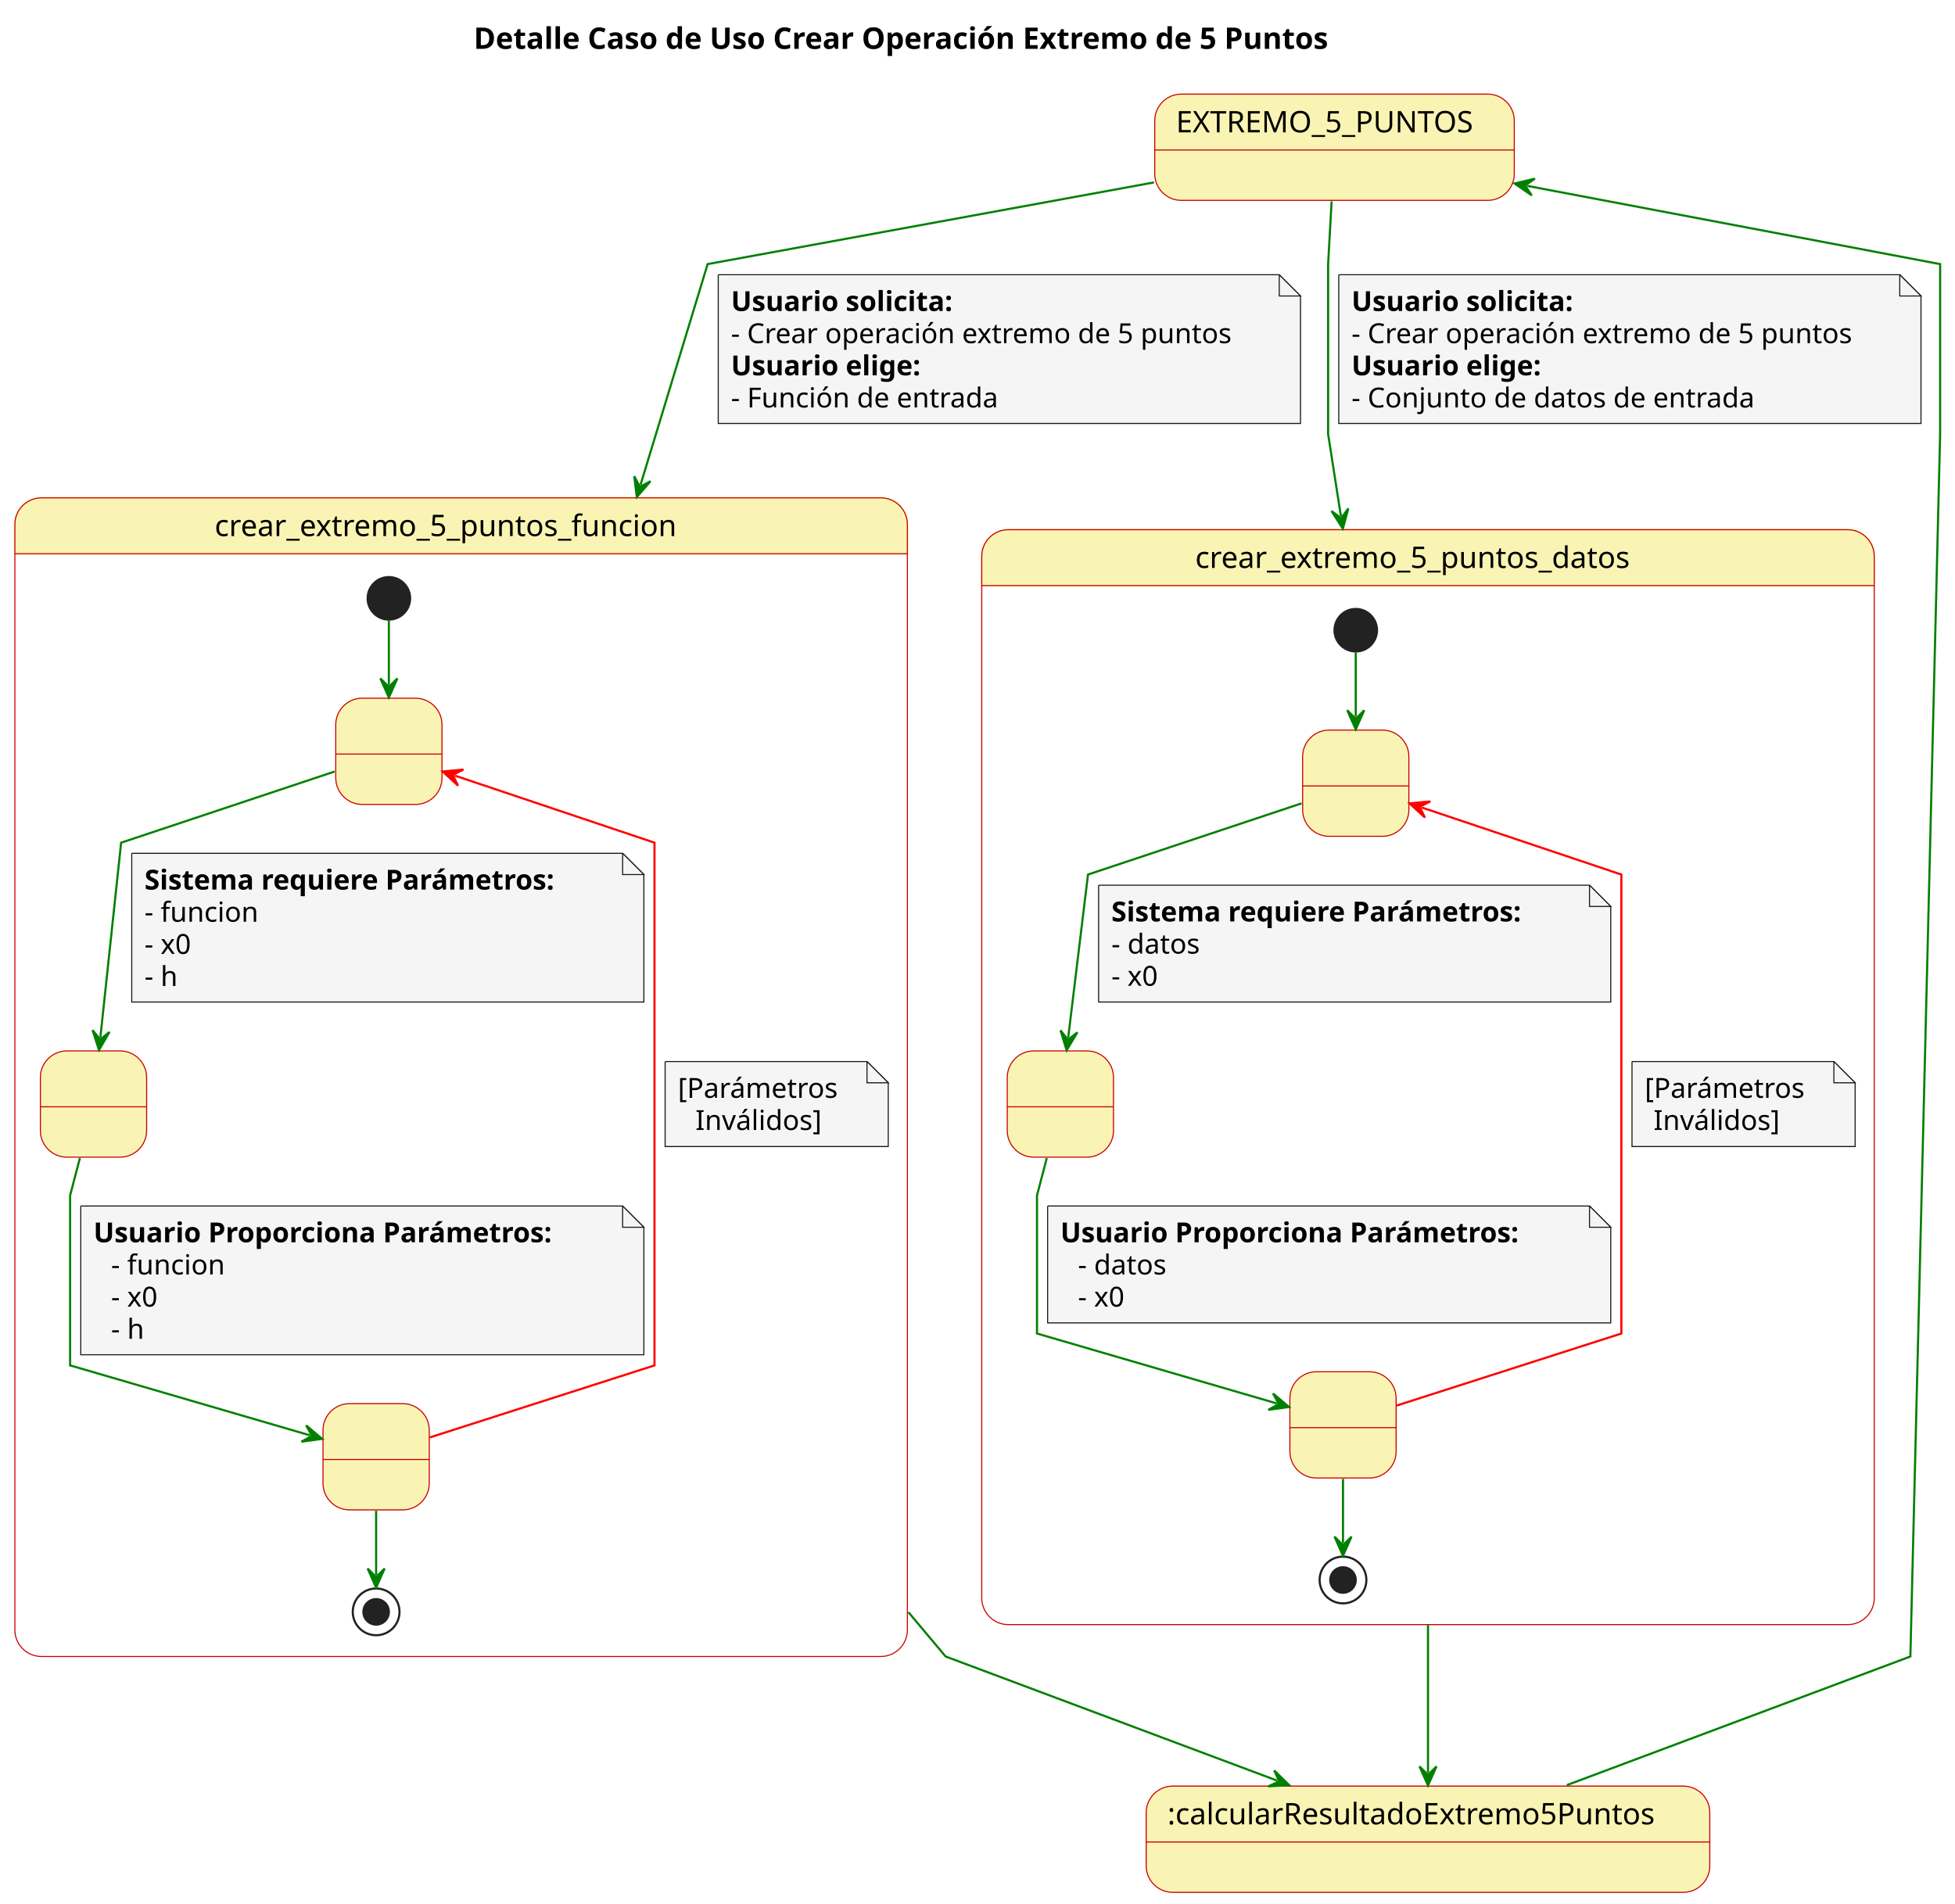
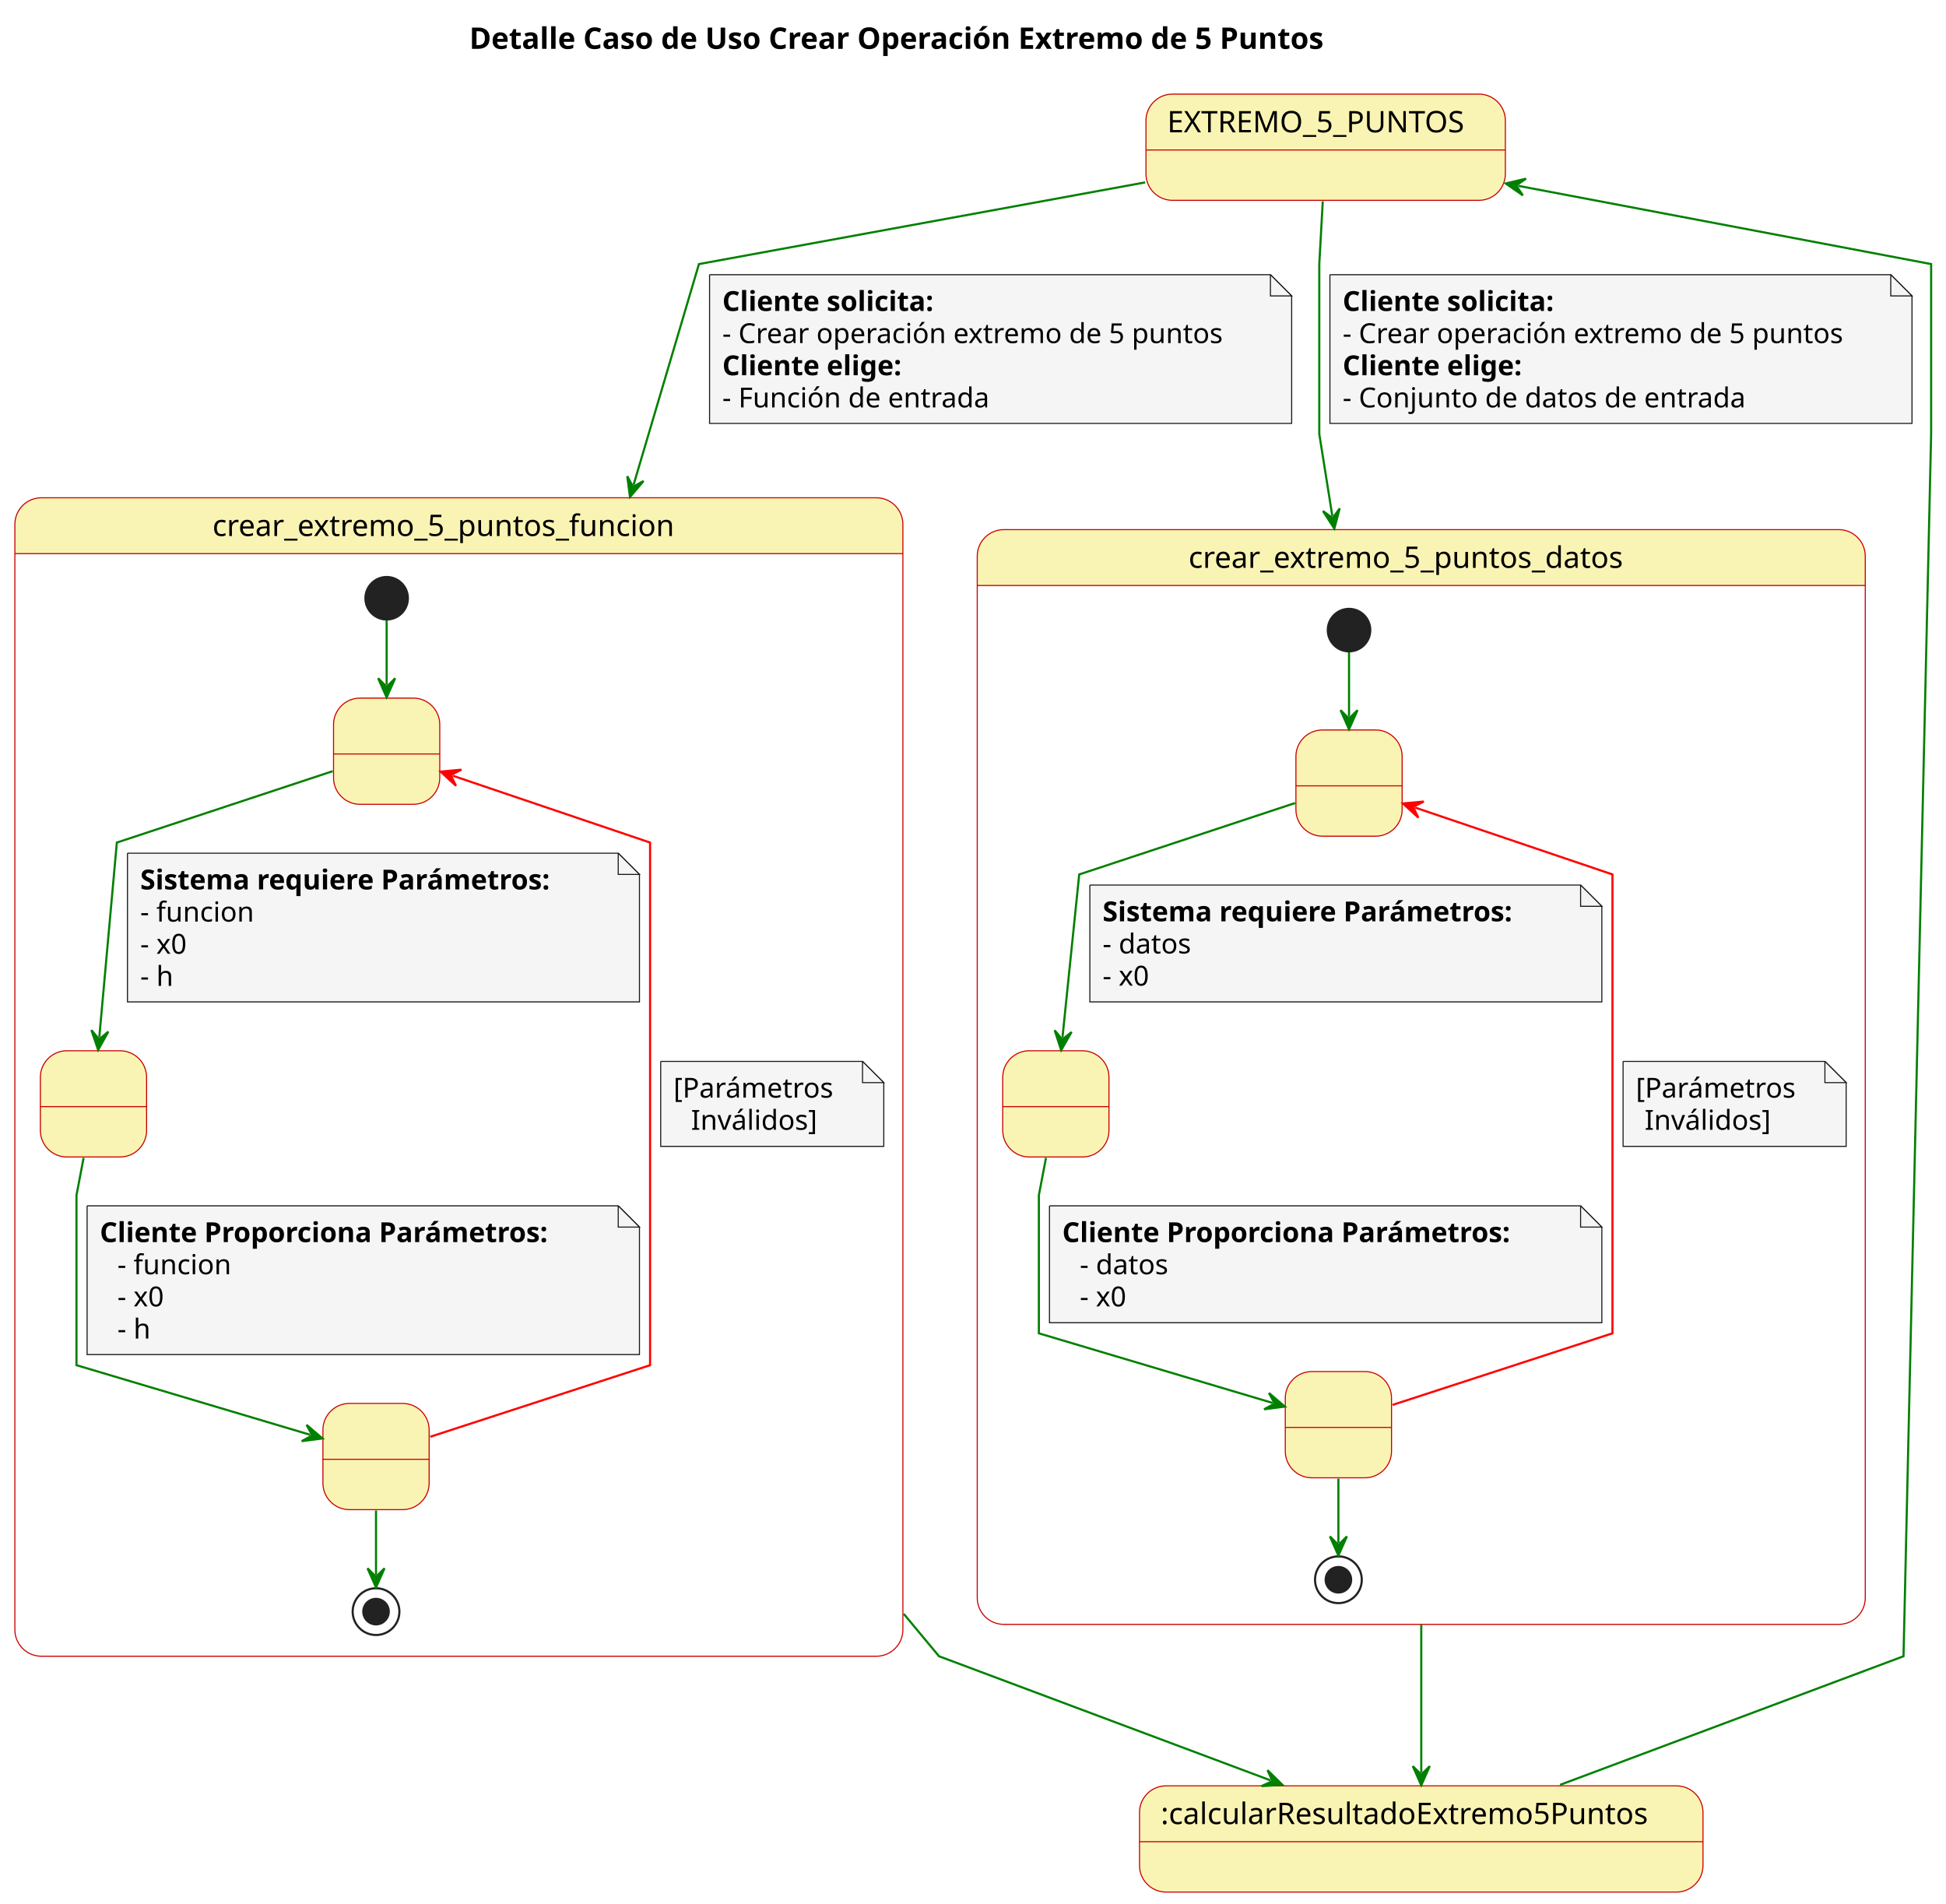
- <svg xmlns="http://www.w3.org/2000/svg" contentStyleType="text/css" data-diagram-type="STATE" height="896px" preserveAspectRatio="none" style="width:920px;height:896px;background:#FFFFFF;" version="1.1" viewBox="0 0 920 896" width="920px" zoomAndPan="magnify">
+ <svg xmlns="http://www.w3.org/2000/svg" contentStyleType="text/css" data-diagram-type="STATE" height="896px" preserveAspectRatio="none" style="width:916px;height:896px;background:#FFFFFF;" version="1.1" viewBox="0 0 916 896" width="916px" zoomAndPan="magnify">
  <defs />
  <g>
    <g class="title" data-source-line="14">
-       <text fill="#000000" font-family="sans-serif" font-size="14" font-weight="bold" lengthAdjust="spacing" textLength="460.188" x="222.906" y="22.995">Detalle Caso de Uso Crear Operación Extremo de 5 Puntos</text>
+       <text fill="#000000" font-family="sans-serif" font-size="14" font-weight="bold" lengthAdjust="spacing" textLength="460.188" x="220.906" y="22.995">Detalle Caso de Uso Crear Operación Extremo de 5 Puntos</text>
    </g>
    <g id="EXTREMO_5_PUNTOS">
-       <rect fill="#FAF4B4" height="50" rx="12.5" ry="12.5" style="stroke:#C90000;stroke-width:0.5;" width="169.188" x="543.41" y="44.297" />
-       <line style="stroke:#C90000;stroke-width:0.5;" x1="543.41" x2="712.597" y1="70.594" y2="70.594" />
-       <text fill="#000000" font-family="sans-serif" font-size="14" lengthAdjust="spacing" textLength="149.188" x="553.41" y="62.292">EXTREMO_5_PUNTOS</text>
+       <rect fill="#FAF4B4" height="50" rx="12.5" ry="12.5" style="stroke:#C90000;stroke-width:0.5;" width="169.188" x="539.41" y="44.297" />
+       <line style="stroke:#C90000;stroke-width:0.5;" x1="539.41" x2="708.597" y1="70.594" y2="70.594" />
+       <text fill="#000000" font-family="sans-serif" font-size="14" lengthAdjust="spacing" textLength="149.188" x="549.41" y="62.292">EXTREMO_5_PUNTOS</text>
    </g>
-     <path d="M19.5,234.297 L414.5,234.297 A12.5,12.5 0 0 1 427,246.797 L427,260.594 L7,260.594 L7,246.797 A12.5,12.5 0 0 1 19.5,234.297" fill="#FAF4B4" style="stroke:#FAF4B4;stroke-width:1;" />
-     <rect fill="none" height="545.297" rx="12.5" ry="12.5" style="stroke:#C90000;stroke-width:0.5;" width="420" x="7" y="234.297" />
-     <line style="stroke:#C90000;stroke-width:0.5;" x1="7" x2="427" y1="260.594" y2="260.594" />
-     <text fill="#000000" font-family="sans-serif" font-size="14" lengthAdjust="spacing" textLength="231.95" x="101.025" y="252.292">crear_extremo_5_puntos_funcion</text>
+     <path d="M19.5,234.297 L412.5,234.297 A12.5,12.5 0 0 1 425,246.797 L425,260.594 L7,260.594 L7,246.797 A12.5,12.5 0 0 1 19.5,234.297" fill="#FAF4B4" />
+     <rect fill="none" height="545.297" rx="12.5" ry="12.5" style="stroke:#C90000;stroke-width:0.5;" width="418" x="7" y="234.297" />
+     <line style="stroke:#C90000;stroke-width:0.5;" x1="7" x2="425" y1="260.594" y2="260.594" />
+     <text fill="#000000" font-family="sans-serif" font-size="14" lengthAdjust="spacing" textLength="231.95" x="100.025" y="252.292">crear_extremo_5_puntos_funcion</text>
    <g id="crear_extremo_5_puntos_funcion.1">
-       <rect fill="#FAF4B4" height="50" rx="12.5" ry="12.5" style="stroke:#C90000;stroke-width:0.5;" width="50" x="158" y="328.594" />
-       <line style="stroke:#C90000;stroke-width:0.5;" x1="158" x2="208" y1="354.891" y2="354.891" />
-       <text fill="#000000" font-family="sans-serif" font-size="14" lengthAdjust="spacing" textLength="4.45" x="180.775" y="346.589"> </text>
+       <rect fill="#FAF4B4" height="50" rx="12.5" ry="12.5" style="stroke:#C90000;stroke-width:0.5;" width="50" x="157" y="328.594" />
+       <line style="stroke:#C90000;stroke-width:0.5;" x1="157" x2="207" y1="354.891" y2="354.891" />
+       <text fill="#000000" font-family="sans-serif" font-size="14" lengthAdjust="spacing" textLength="4.45" x="179.775" y="346.589"> </text>
    </g>
    <g id="crear_extremo_5_puntos_funcion.2">
      <rect fill="#FAF4B4" height="50" rx="12.5" ry="12.5" style="stroke:#C90000;stroke-width:0.5;" width="50" x="19" y="494.594" />
      <line style="stroke:#C90000;stroke-width:0.5;" x1="19" x2="69" y1="520.891" y2="520.891" />
      <text fill="#000000" font-family="sans-serif" font-size="14" lengthAdjust="spacing" textLength="4.45" x="41.775" y="512.589"> </text>
    </g>
    <g id="crear_extremo_5_puntos_funcion.3">
      <rect fill="#FAF4B4" height="50" rx="12.5" ry="12.5" style="stroke:#C90000;stroke-width:0.5;" width="50" x="152" y="660.594" />
      <line style="stroke:#C90000;stroke-width:0.5;" x1="152" x2="202" y1="686.891" y2="686.891" />
      <text fill="#000000" font-family="sans-serif" font-size="14" lengthAdjust="spacing" textLength="4.45" x="174.775" y="678.589"> </text>
    </g>
-     <ellipse cx="183" cy="281.594" fill="#222222" rx="10" ry="10" style="stroke:#222222;stroke-width:1;" />
+     <ellipse cx="182" cy="281.594" fill="#222222" rx="10" ry="10" style="stroke:#222222;stroke-width:1;" />
    <ellipse cx="177" cy="758.594" fill="none" rx="11" ry="11" style="stroke:#222222;stroke-width:1;" />
    <ellipse cx="177" cy="758.594" fill="#222222" rx="6" ry="6" style="stroke:#222222;stroke-width:1;" />
-     <g class="link" data-entity-1="*start*crear_extremo_5_puntos_funcion" data-entity-2="1" data-source-line="38" data-uid="lnk5" id="link_*start*crear_extremo_5_puntos_funcion_1">
-       <path d="M183,292.034 C183,301.294 183,309.784 183,322.274" fill="none" id="*start*crear_extremo_5_puntos_funcion-to-1" style="stroke:#008000;stroke-width:1;" />
-       <polygon fill="#008000" points="183,328.274,187,319.274,183,323.274,179,319.274,183,328.274" style="stroke:#008000;stroke-width:1;" />
+     <g class="link" data-entity-1=".start.crear_extremo_5_puntos_funcion" data-entity-2="1" data-source-line="38" data-uid="lnk5" id="link_.start.crear_extremo_5_puntos_funcion_1">
+       <path d="M182,292.034 C182,301.294 182,309.784 182,322.274" fill="none" id="*start*crear_extremo_5_puntos_funcion-to-1" style="stroke:#008000;stroke-width:1;" />
+       <polygon fill="#008000" points="182,328.274,186,319.274,182,323.274,178,319.274,182,328.274" style="stroke:#008000;stroke-width:1;" />
    </g>
    <g class="link" data-entity-1="1" data-entity-2="2" data-source-line="39" data-uid="lnk6" id="link_1_2">
-       <path d="M157.5,363.094 C120.68,375.364 57,396.594 57,396.594 C57,396.594 51.025,452.627 47.235,488.228" fill="none" id="1-to-2" style="stroke:#008000;stroke-width:1;" />
-       <polygon fill="#008000" points="46.6,494.194,51.53,485.668,47.129,489.222,43.575,484.821,46.6,494.194" style="stroke:#008000;stroke-width:1;" />
-       <path d="M62,401.594 L62,471.594 L303,471.594 L303,411.594 L293,401.594 L62,401.594" fill="#F5F5F5" style="stroke:#181818;stroke-width:0.5;" />
-       <path d="M293,401.594 L293,411.594 L303,411.594 L293,401.594" fill="#F5F5F5" style="stroke:#181818;stroke-width:0.5;" />
-       <text fill="#000000" font-family="sans-serif" font-size="13" font-weight="bold" lengthAdjust="spacing" textLength="220.587" x="68" y="418.661">Sistema requiere Parámetros:</text>
-       <text fill="#000000" font-family="sans-serif" font-size="13" lengthAdjust="spacing" textLength="56.831" x="68" y="433.793">- funcion</text>
-       <text fill="#000000" font-family="sans-serif" font-size="13" lengthAdjust="spacing" textLength="24.788" x="68" y="448.926">- x0</text>
-       <text fill="#000000" font-family="sans-serif" font-size="13" lengthAdjust="spacing" textLength="17.062" x="68" y="464.059">- h</text>
+       <path d="M156.6,362.994 C119.54,375.254 55,396.594 55,396.594 C55,396.594 49.949,452.618 46.739,488.218" fill="none" id="1-to-2" style="stroke:#008000;stroke-width:1;" />
+       <polygon fill="#008000" points="46.2,494.194,50.992,485.589,46.649,489.214,43.024,484.871,46.2,494.194" style="stroke:#008000;stroke-width:1;" />
+       <path d="M60,401.594 L60,471.594 L301,471.594 L301,411.594 L291,401.594 L60,401.594" fill="#F5F5F5" style="stroke:#181818;stroke-width:0.5;" />
+       <path d="M291,401.594 L291,411.594 L301,411.594 L291,401.594" fill="#F5F5F5" style="stroke:#181818;stroke-width:0.5;" />
+       <text fill="#000000" font-family="sans-serif" font-size="13" font-weight="bold" lengthAdjust="spacing" textLength="220.587" x="66" y="418.661">Sistema requiere Parámetros:</text>
+       <text fill="#000000" font-family="sans-serif" font-size="13" lengthAdjust="spacing" textLength="56.831" x="66" y="433.793">- funcion</text>
+       <text fill="#000000" font-family="sans-serif" font-size="13" lengthAdjust="spacing" textLength="24.788" x="66" y="448.926">- x0</text>
+       <text fill="#000000" font-family="sans-serif" font-size="13" lengthAdjust="spacing" textLength="17.062" x="66" y="464.059">- h</text>
    </g>
    <g class="link" data-entity-1="2" data-entity-2="3" data-source-line="46" data-uid="lnk7" id="link_2_3">
-       <path d="M37.6,545.024 C35.18,554.264 33,562.594 33,562.594 C33,562.594 33,642.594 33,642.594 C33,642.594 104.49,663.443 145.83,675.503" fill="none" id="2-to-3" style="stroke:#008000;stroke-width:1;" />
-       <polygon fill="#008000" points="151.59,677.184,144.07,670.823,146.79,675.784,141.83,678.503,151.59,677.184" style="stroke:#008000;stroke-width:1;" />
-       <path d="M38,567.594 L38,637.594 L303,637.594 L303,577.594 L293,567.594 L38,567.594" fill="#F5F5F5" style="stroke:#181818;stroke-width:0.5;" />
-       <path d="M293,567.594 L293,577.594 L303,577.594 L293,567.594" fill="#F5F5F5" style="stroke:#181818;stroke-width:0.5;" />
-       <text fill="#000000" font-family="sans-serif" font-size="13" font-weight="bold" lengthAdjust="spacing" textLength="244.15" x="44" y="584.661">Usuario Proporciona Parámetros:</text>
-       <text fill="#000000" font-family="sans-serif" font-size="13" lengthAdjust="spacing" textLength="56.831" x="52.265" y="599.793">- funcion</text>
-       <text fill="#000000" font-family="sans-serif" font-size="13" lengthAdjust="spacing" textLength="24.788" x="52.265" y="614.926">- x0</text>
-       <text fill="#000000" font-family="sans-serif" font-size="13" lengthAdjust="spacing" textLength="17.062" x="52.265" y="630.059">- h</text>
+       <path d="M39.35,545.024 C37.59,554.264 36,562.594 36,562.594 C36,562.594 36,642.594 36,642.594 C36,642.594 105.49,663.291 146.04,675.371" fill="none" id="2-to-3" style="stroke:#008000;stroke-width:1;" />
+       <polygon fill="#008000" points="151.79,677.084,144.307,670.681,146.998,675.656,142.023,678.348,151.79,677.084" style="stroke:#008000;stroke-width:1;" />
+       <path d="M41,567.594 L41,637.594 L301,637.594 L301,577.594 L291,567.594 L41,567.594" fill="#F5F5F5" style="stroke:#181818;stroke-width:0.5;" />
+       <path d="M291,567.594 L291,577.594 L301,577.594 L291,567.594" fill="#F5F5F5" style="stroke:#181818;stroke-width:0.5;" />
+       <text fill="#000000" font-family="sans-serif" font-size="13" font-weight="bold" lengthAdjust="spacing" textLength="239.586" x="47" y="584.661">Cliente Proporciona Parámetros:</text>
+       <text fill="#000000" font-family="sans-serif" font-size="13" lengthAdjust="spacing" textLength="56.831" x="55.265" y="599.793">- funcion</text>
+       <text fill="#000000" font-family="sans-serif" font-size="13" lengthAdjust="spacing" textLength="24.788" x="55.265" y="614.926">- x0</text>
+       <text fill="#000000" font-family="sans-serif" font-size="13" lengthAdjust="spacing" textLength="17.062" x="55.265" y="630.059">- h</text>
    </g>
    <g class="link" data-entity-1="3" data-entity-2="1" data-source-line="53" data-uid="lnk8" id="link_3_1">
-       <path d="M202.26,676.494 C240.33,664.294 308,642.594 308,642.594 C308,642.594 308,396.594 308,396.594 C308,396.594 250.508,377.275 213.988,365.005" fill="none" id="3-to-1" style="stroke:#FF0000;stroke-width:1;" />
-       <polygon fill="#FF0000" points="208.3,363.094,215.557,369.752,213.04,364.686,218.105,362.168,208.3,363.094" style="stroke:#FF0000;stroke-width:1;" />
-       <path d="M313,499.594 L313,539.594 L418,539.594 L418,509.594 L408,499.594 L313,499.594" fill="#F5F5F5" style="stroke:#181818;stroke-width:0.5;" />
-       <path d="M408,499.594 L408,509.594 L418,509.594 L408,499.594" fill="#F5F5F5" style="stroke:#181818;stroke-width:0.5;" />
-       <text fill="#000000" font-family="sans-serif" font-size="13" lengthAdjust="spacing" textLength="80.019" x="319" y="516.661">[Parámetros</text>
-       <text fill="#000000" font-family="sans-serif" font-size="13" lengthAdjust="spacing" textLength="63.007" x="327.265" y="531.793">Inválidos]</text>
+       <path d="M202.49,676.294 C240.08,664.054 306,642.594 306,642.594 C306,642.594 306,396.594 306,396.594 C306,396.594 249.353,377.409 213.073,365.119" fill="none" id="3-to-1" style="stroke:#FF0000;stroke-width:1;" />
+       <polygon fill="#FF0000" points="207.39,363.194,214.631,369.87,212.126,364.798,217.198,362.293,207.39,363.194" style="stroke:#FF0000;stroke-width:1;" />
+       <path d="M311,499.594 L311,539.594 L416,539.594 L416,509.594 L406,499.594 L311,499.594" fill="#F5F5F5" style="stroke:#181818;stroke-width:0.5;" />
+       <path d="M406,499.594 L406,509.594 L416,509.594 L406,499.594" fill="#F5F5F5" style="stroke:#181818;stroke-width:0.5;" />
+       <text fill="#000000" font-family="sans-serif" font-size="13" lengthAdjust="spacing" textLength="80.019" x="317" y="516.661">[Parámetros</text>
+       <text fill="#000000" font-family="sans-serif" font-size="13" lengthAdjust="spacing" textLength="63.007" x="325.265" y="531.793">Inválidos]</text>
    </g>
-     <g class="link" data-entity-1="3" data-entity-2="*end*crear_extremo_5_puntos_funcion" data-source-line="58" data-uid="lnk10" id="link_3_*end*crear_extremo_5_puntos_funcion">
+     <g class="link" data-entity-1="3" data-entity-2=".end.crear_extremo_5_puntos_funcion" data-source-line="58" data-uid="lnk10" id="link_3_.end.crear_extremo_5_puntos_funcion">
      <path d="M177,711.024 C177,723.384 177,731.724 177,741.194" fill="none" id="3-to-*end*crear_extremo_5_puntos_funcion" style="stroke:#008000;stroke-width:1;" />
      <polygon fill="#008000" points="177,747.194,181,738.194,177,742.194,173,738.194,177,747.194" style="stroke:#008000;stroke-width:1;" />
    </g>
-     <path d="M474.5,249.297 L869.5,249.297 A12.5,12.5 0 0 1 882,261.797 L882,275.594 L462,275.594 L462,261.797 A12.5,12.5 0 0 1 474.5,249.297" fill="#FAF4B4" style="stroke:#FAF4B4;stroke-width:1;" />
-     <rect fill="none" height="515.297" rx="12.5" ry="12.5" style="stroke:#C90000;stroke-width:0.5;" width="420" x="462" y="249.297" />
-     <line style="stroke:#C90000;stroke-width:0.5;" x1="462" x2="882" y1="275.594" y2="275.594" />
-     <text fill="#000000" font-family="sans-serif" font-size="14" lengthAdjust="spacing" textLength="219.065" x="562.468" y="267.292">crear_extremo_5_puntos_datos</text>
+     <path d="M472.5,249.297 L865.5,249.297 A12.5,12.5 0 0 1 878,261.797 L878,275.594 L460,275.594 L460,261.797 A12.5,12.5 0 0 1 472.5,249.297" fill="#FAF4B4" />
+     <rect fill="none" height="515.297" rx="12.5" ry="12.5" style="stroke:#C90000;stroke-width:0.5;" width="418" x="460" y="249.297" />
+     <line style="stroke:#C90000;stroke-width:0.5;" x1="460" x2="878" y1="275.594" y2="275.594" />
+     <text fill="#000000" font-family="sans-serif" font-size="14" lengthAdjust="spacing" textLength="219.065" x="559.468" y="267.292">crear_extremo_5_puntos_datos</text>
    <g id="crear_extremo_5_puntos_datos.4">
-       <rect fill="#FAF4B4" height="50" rx="12.5" ry="12.5" style="stroke:#C90000;stroke-width:0.5;" width="50" x="613" y="343.594" />
-       <line style="stroke:#C90000;stroke-width:0.5;" x1="613" x2="663" y1="369.891" y2="369.891" />
-       <text fill="#000000" font-family="sans-serif" font-size="14" lengthAdjust="spacing" textLength="4.45" x="635.775" y="361.589"> </text>
+       <rect fill="#FAF4B4" height="50" rx="12.5" ry="12.5" style="stroke:#C90000;stroke-width:0.5;" width="50" x="610" y="343.594" />
+       <line style="stroke:#C90000;stroke-width:0.5;" x1="610" x2="660" y1="369.891" y2="369.891" />
+       <text fill="#000000" font-family="sans-serif" font-size="14" lengthAdjust="spacing" textLength="4.45" x="632.775" y="361.589"> </text>
    </g>
    <g id="crear_extremo_5_puntos_datos.5">
-       <rect fill="#FAF4B4" height="50" rx="12.5" ry="12.5" style="stroke:#C90000;stroke-width:0.5;" width="50" x="474" y="494.594" />
-       <line style="stroke:#C90000;stroke-width:0.5;" x1="474" x2="524" y1="520.891" y2="520.891" />
-       <text fill="#000000" font-family="sans-serif" font-size="14" lengthAdjust="spacing" textLength="4.45" x="496.775" y="512.589"> </text>
+       <rect fill="#FAF4B4" height="50" rx="12.5" ry="12.5" style="stroke:#C90000;stroke-width:0.5;" width="50" x="472" y="494.594" />
+       <line style="stroke:#C90000;stroke-width:0.5;" x1="472" x2="522" y1="520.891" y2="520.891" />
+       <text fill="#000000" font-family="sans-serif" font-size="14" lengthAdjust="spacing" textLength="4.45" x="494.775" y="512.589"> </text>
    </g>
    <g id="crear_extremo_5_puntos_datos.6">
-       <rect fill="#FAF4B4" height="50" rx="12.5" ry="12.5" style="stroke:#C90000;stroke-width:0.5;" width="50" x="607" y="645.594" />
-       <line style="stroke:#C90000;stroke-width:0.5;" x1="607" x2="657" y1="671.891" y2="671.891" />
-       <text fill="#000000" font-family="sans-serif" font-size="14" lengthAdjust="spacing" textLength="4.45" x="629.775" y="663.589"> </text>
+       <rect fill="#FAF4B4" height="50" rx="12.5" ry="12.5" style="stroke:#C90000;stroke-width:0.5;" width="50" x="605" y="645.594" />
+       <line style="stroke:#C90000;stroke-width:0.5;" x1="605" x2="655" y1="671.891" y2="671.891" />
+       <text fill="#000000" font-family="sans-serif" font-size="14" lengthAdjust="spacing" textLength="4.45" x="627.775" y="663.589"> </text>
    </g>
-     <ellipse cx="638" cy="296.594" fill="#222222" rx="10" ry="10" style="stroke:#222222;stroke-width:1;" />
-     <ellipse cx="632" cy="743.594" fill="none" rx="11" ry="11" style="stroke:#222222;stroke-width:1;" />
-     <ellipse cx="632" cy="743.594" fill="#222222" rx="6" ry="6" style="stroke:#222222;stroke-width:1;" />
-     <g class="link" data-entity-1="*start*crear_extremo_5_puntos_datos" data-entity-2="4" data-source-line="67" data-uid="lnk12" id="link_*start*crear_extremo_5_puntos_datos_4">
-       <path d="M638,307.034 C638,316.294 638,324.784 638,337.274" fill="none" id="*start*crear_extremo_5_puntos_datos-to-4" style="stroke:#008000;stroke-width:1;" />
-       <polygon fill="#008000" points="638,343.274,642,334.274,638,338.274,634,334.274,638,343.274" style="stroke:#008000;stroke-width:1;" />
+     <ellipse cx="635" cy="296.594" fill="#222222" rx="10" ry="10" style="stroke:#222222;stroke-width:1;" />
+     <ellipse cx="630" cy="743.594" fill="none" rx="11" ry="11" style="stroke:#222222;stroke-width:1;" />
+     <ellipse cx="630" cy="743.594" fill="#222222" rx="6" ry="6" style="stroke:#222222;stroke-width:1;" />
+     <g class="link" data-entity-1=".start.crear_extremo_5_puntos_datos" data-entity-2="4" data-source-line="67" data-uid="lnk12" id="link_.start.crear_extremo_5_puntos_datos_4">
+       <path d="M635,307.034 C635,316.294 635,324.784 635,337.274" fill="none" id="*start*crear_extremo_5_puntos_datos-to-4" style="stroke:#008000;stroke-width:1;" />
+       <polygon fill="#008000" points="635,343.274,639,334.274,635,338.274,631,334.274,635,343.274" style="stroke:#008000;stroke-width:1;" />
    </g>
    <g class="link" data-entity-1="4" data-entity-2="5" data-source-line="68" data-uid="lnk13" id="link_4_5">
-       <path d="M612.5,378.094 C575.68,390.364 512,411.594 512,411.594 C512,411.594 506.514,456.788 502.675,488.358" fill="none" id="4-to-5" style="stroke:#008000;stroke-width:1;" />
-       <polygon fill="#008000" points="501.95,494.314,507.007,485.863,502.554,489.35,499.066,484.897,501.95,494.314" style="stroke:#008000;stroke-width:1;" />
-       <path d="M517,416.594 L517,471.594 L758,471.594 L758,426.594 L748,416.594 L517,416.594" fill="#F5F5F5" style="stroke:#181818;stroke-width:0.5;" />
-       <path d="M748,416.594 L748,426.594 L758,426.594 L748,416.594" fill="#F5F5F5" style="stroke:#181818;stroke-width:0.5;" />
-       <text fill="#000000" font-family="sans-serif" font-size="13" font-weight="bold" lengthAdjust="spacing" textLength="220.587" x="523" y="433.661">Sistema requiere Parámetros:</text>
-       <text fill="#000000" font-family="sans-serif" font-size="13" lengthAdjust="spacing" textLength="44.865" x="523" y="448.793">- datos</text>
-       <text fill="#000000" font-family="sans-serif" font-size="13" lengthAdjust="spacing" textLength="24.788" x="523" y="463.926">- x0</text>
+       <path d="M609.6,377.994 C572.54,390.254 508,411.594 508,411.594 C508,411.594 503.353,456.775 500.113,488.345" fill="none" id="4-to-5" style="stroke:#008000;stroke-width:1;" />
+       <polygon fill="#008000" points="499.5,494.314,504.398,485.769,500.01,489.34,496.44,484.952,499.5,494.314" style="stroke:#008000;stroke-width:1;" />
+       <path d="M513,416.594 L513,471.594 L754,471.594 L754,426.594 L744,416.594 L513,416.594" fill="#F5F5F5" style="stroke:#181818;stroke-width:0.5;" />
+       <path d="M744,416.594 L744,426.594 L754,426.594 L744,416.594" fill="#F5F5F5" style="stroke:#181818;stroke-width:0.5;" />
+       <text fill="#000000" font-family="sans-serif" font-size="13" font-weight="bold" lengthAdjust="spacing" textLength="220.587" x="519" y="433.661">Sistema requiere Parámetros:</text>
+       <text fill="#000000" font-family="sans-serif" font-size="13" lengthAdjust="spacing" textLength="44.865" x="519" y="448.793">- datos</text>
+       <text fill="#000000" font-family="sans-serif" font-size="13" lengthAdjust="spacing" textLength="24.788" x="519" y="463.926">- x0</text>
    </g>
    <g class="link" data-entity-1="5" data-entity-2="6" data-source-line="74" data-uid="lnk14" id="link_5_6">
-       <path d="M492.6,545.024 C490.18,554.264 488,562.594 488,562.594 C488,562.594 488,627.594 488,627.594 C488,627.594 559.49,648.443 600.83,660.503" fill="none" id="5-to-6" style="stroke:#008000;stroke-width:1;" />
-       <polygon fill="#008000" points="606.59,662.184,599.07,655.823,601.79,660.784,596.83,663.503,606.59,662.184" style="stroke:#008000;stroke-width:1;" />
-       <path d="M493,567.594 L493,622.594 L758,622.594 L758,577.594 L748,567.594 L493,567.594" fill="#F5F5F5" style="stroke:#181818;stroke-width:0.5;" />
-       <path d="M748,567.594 L748,577.594 L758,577.594 L748,567.594" fill="#F5F5F5" style="stroke:#181818;stroke-width:0.5;" />
-       <text fill="#000000" font-family="sans-serif" font-size="13" font-weight="bold" lengthAdjust="spacing" textLength="244.15" x="499" y="584.661">Usuario Proporciona Parámetros:</text>
-       <text fill="#000000" font-family="sans-serif" font-size="13" lengthAdjust="spacing" textLength="44.865" x="507.265" y="599.793">- datos</text>
-       <text fill="#000000" font-family="sans-serif" font-size="13" lengthAdjust="spacing" textLength="24.788" x="507.265" y="614.926">- x0</text>
+       <path d="M492.35,545.024 C490.59,554.264 489,562.594 489,562.594 C489,562.594 489,627.594 489,627.594 C489,627.594 558.49,648.291 599.04,660.371" fill="none" id="5-to-6" style="stroke:#008000;stroke-width:1;" />
+       <polygon fill="#008000" points="604.79,662.084,597.307,655.681,599.998,660.656,595.023,663.348,604.79,662.084" style="stroke:#008000;stroke-width:1;" />
+       <path d="M494,567.594 L494,622.594 L754,622.594 L754,577.594 L744,567.594 L494,567.594" fill="#F5F5F5" style="stroke:#181818;stroke-width:0.5;" />
+       <path d="M744,567.594 L744,577.594 L754,577.594 L744,567.594" fill="#F5F5F5" style="stroke:#181818;stroke-width:0.5;" />
+       <text fill="#000000" font-family="sans-serif" font-size="13" font-weight="bold" lengthAdjust="spacing" textLength="239.586" x="500" y="584.661">Cliente Proporciona Parámetros:</text>
+       <text fill="#000000" font-family="sans-serif" font-size="13" lengthAdjust="spacing" textLength="44.865" x="508.265" y="599.793">- datos</text>
+       <text fill="#000000" font-family="sans-serif" font-size="13" lengthAdjust="spacing" textLength="24.788" x="508.265" y="614.926">- x0</text>
    </g>
    <g class="link" data-entity-1="6" data-entity-2="4" data-source-line="80" data-uid="lnk15" id="link_6_4">
-       <path d="M657.26,661.494 C695.33,649.294 763,627.594 763,627.594 C763,627.594 763,411.594 763,411.594 C763,411.594 705.508,392.275 668.988,380.005" fill="none" id="6-to-4" style="stroke:#FF0000;stroke-width:1;" />
-       <polygon fill="#FF0000" points="663.3,378.094,670.557,384.752,668.04,379.686,673.105,377.168,663.3,378.094" style="stroke:#FF0000;stroke-width:1;" />
-       <path d="M768,499.594 L768,539.594 L873,539.594 L873,509.594 L863,499.594 L768,499.594" fill="#F5F5F5" style="stroke:#181818;stroke-width:0.5;" />
-       <path d="M863,499.594 L863,509.594 L873,509.594 L863,499.594" fill="#F5F5F5" style="stroke:#181818;stroke-width:0.5;" />
-       <text fill="#000000" font-family="sans-serif" font-size="13" lengthAdjust="spacing" textLength="80.019" x="774" y="516.661">[Parámetros</text>
-       <text fill="#000000" font-family="sans-serif" font-size="13" lengthAdjust="spacing" textLength="63.007" x="778.132" y="531.793">Inválidos]</text>
+       <path d="M655.49,661.294 C693.08,649.054 759,627.594 759,627.594 C759,627.594 759,411.594 759,411.594 C759,411.594 702.353,392.409 666.073,380.119" fill="none" id="6-to-4" style="stroke:#FF0000;stroke-width:1;" />
+       <polygon fill="#FF0000" points="660.39,378.194,667.631,384.87,665.126,379.798,670.198,377.293,660.39,378.194" style="stroke:#FF0000;stroke-width:1;" />
+       <path d="M764,499.594 L764,539.594 L869,539.594 L869,509.594 L859,499.594 L764,499.594" fill="#F5F5F5" style="stroke:#181818;stroke-width:0.5;" />
+       <path d="M859,499.594 L859,509.594 L869,509.594 L859,499.594" fill="#F5F5F5" style="stroke:#181818;stroke-width:0.5;" />
+       <text fill="#000000" font-family="sans-serif" font-size="13" lengthAdjust="spacing" textLength="80.019" x="770" y="516.661">[Parámetros</text>
+       <text fill="#000000" font-family="sans-serif" font-size="13" lengthAdjust="spacing" textLength="63.007" x="774.132" y="531.793">Inválidos]</text>
    </g>
-     <g class="link" data-entity-1="6" data-entity-2="*end*crear_extremo_5_puntos_datos" data-source-line="85" data-uid="lnk17" id="link_6_*end*crear_extremo_5_puntos_datos">
-       <path d="M632,696.024 C632,708.384 632,716.724 632,726.194" fill="none" id="6-to-*end*crear_extremo_5_puntos_datos" style="stroke:#008000;stroke-width:1;" />
-       <polygon fill="#008000" points="632,732.194,636,723.194,632,727.194,628,723.194,632,732.194" style="stroke:#008000;stroke-width:1;" />
+     <g class="link" data-entity-1="6" data-entity-2=".end.crear_extremo_5_puntos_datos" data-source-line="85" data-uid="lnk17" id="link_6_.end.crear_extremo_5_puntos_datos">
+       <path d="M630,696.024 C630,708.384 630,716.724 630,726.194" fill="none" id="6-to-*end*crear_extremo_5_puntos_datos" style="stroke:#008000;stroke-width:1;" />
+       <polygon fill="#008000" points="630,732.194,634,723.194,630,727.194,626,723.194,630,732.194" style="stroke:#008000;stroke-width:1;" />
    </g>
-     <g id=":calcularResultadoExtremo5Puntos">
-       <rect fill="#FAF4B4" height="50" rx="12.5" ry="12.5" style="stroke:#C90000;stroke-width:0.5;" width="265.232" x="539.38" y="840.597" />
-       <line style="stroke:#C90000;stroke-width:0.5;" x1="539.38" x2="804.612" y1="866.894" y2="866.894" />
-       <text fill="#000000" font-family="sans-serif" font-size="14" lengthAdjust="spacing" textLength="245.232" x="549.38" y="858.592">:calcularResultadoExtremo5Puntos</text>
+     <g id=".calcularResultadoExtremo5Puntos">
+       <rect fill="#FAF4B4" height="50" rx="12.5" ry="12.5" style="stroke:#C90000;stroke-width:0.5;" width="265.232" x="536.38" y="840.597" />
+       <line style="stroke:#C90000;stroke-width:0.5;" x1="536.38" x2="801.612" y1="866.894" y2="866.894" />
+       <text fill="#000000" font-family="sans-serif" font-size="14" lengthAdjust="spacing" textLength="245.232" x="546.38" y="858.592">:calcularResultadoExtremo5Puntos</text>
    </g>
    <g class="link" data-entity-1="EXTREMO_5_PUNTOS" data-entity-2="crear_extremo_5_puntos_funcion" data-source-line="18" data-uid="lnk2" id="link_EXTREMO_5_PUNTOS_crear_extremo_5_puntos_funcion">
-       <path d="M543.07,85.847 C455.92,101.797 333,124.297 333,124.297 C333,124.297 320.205,166.386 301.425,228.176" fill="none" id="EXTREMO_5_PUNTOS-to-crear_extremo_5_puntos_funcion" style="stroke:#008000;stroke-width:1;" />
-       <polygon fill="#008000" points="299.68,233.917,306.124,226.469,301.134,229.133,298.47,224.143,299.68,233.917" style="stroke:#008000;stroke-width:1;" />
-       <path d="M338,129.297 L338,199.297 L612,199.297 L612,139.297 L602,129.297 L338,129.297" fill="#F5F5F5" style="stroke:#181818;stroke-width:0.5;" />
-       <path d="M602,129.297 L602,139.297 L612,139.297 L602,129.297" fill="#F5F5F5" style="stroke:#181818;stroke-width:0.5;" />
-       <text fill="#000000" font-family="sans-serif" font-size="13" font-weight="bold" lengthAdjust="spacing" textLength="118.574" x="344" y="146.364">Usuario solicita:</text>
-       <text fill="#000000" font-family="sans-serif" font-size="13" lengthAdjust="spacing" textLength="253.506" x="344" y="161.497">- Crear operación extremo de 5 puntos</text>
-       <text fill="#000000" font-family="sans-serif" font-size="13" font-weight="bold" lengthAdjust="spacing" textLength="101.696" x="344" y="176.629">Usuario elige:</text>
-       <text fill="#000000" font-family="sans-serif" font-size="13" lengthAdjust="spacing" textLength="135.11" x="344" y="191.762">- Función de entrada</text>
+       <path d="M539.07,85.847 C451.92,101.797 329,124.297 329,124.297 C329,124.297 316.544,166.374 298.244,228.164" fill="none" id="EXTREMO_5_PUNTOS-to-crear_extremo_5_puntos_funcion" style="stroke:#008000;stroke-width:1;" />
+       <polygon fill="#008000" points="296.54,233.917,302.931,226.423,297.96,229.123,295.26,224.151,296.54,233.917" style="stroke:#008000;stroke-width:1;" />
+       <path d="M334,129.297 L334,199.297 L608,199.297 L608,139.297 L598,129.297 L334,129.297" fill="#F5F5F5" style="stroke:#181818;stroke-width:0.5;" />
+       <path d="M598,129.297 L598,139.297 L608,139.297 L598,129.297" fill="#F5F5F5" style="stroke:#181818;stroke-width:0.5;" />
+       <text fill="#000000" font-family="sans-serif" font-size="13" font-weight="bold" lengthAdjust="spacing" textLength="114.01" x="340" y="146.364">Cliente solicita:</text>
+       <text fill="#000000" font-family="sans-serif" font-size="13" lengthAdjust="spacing" textLength="253.506" x="340" y="161.497">- Crear operación extremo de 5 puntos</text>
+       <text fill="#000000" font-family="sans-serif" font-size="13" font-weight="bold" lengthAdjust="spacing" textLength="97.132" x="340" y="176.629">Cliente elige:</text>
+       <text fill="#000000" font-family="sans-serif" font-size="13" lengthAdjust="spacing" textLength="135.11" x="340" y="191.762">- Función de entrada</text>
    </g>
    <g class="link" data-entity-1="EXTREMO_5_PUNTOS" data-entity-2="crear_extremo_5_puntos_datos" data-source-line="25" data-uid="lnk3" id="link_EXTREMO_5_PUNTOS_crear_extremo_5_puntos_datos">
-       <path d="M626.64,94.777 C625.85,109.057 625,124.297 625,124.297 C625,124.297 625,204.297 625,204.297 C625,204.297 626.838,216.068 631.008,242.878" fill="none" id="EXTREMO_5_PUNTOS-to-crear_extremo_5_puntos_datos" style="stroke:#008000;stroke-width:1;" />
-       <polygon fill="#008000" points="631.93,248.807,634.499,239.299,631.162,243.866,626.594,240.529,631.93,248.807" style="stroke:#008000;stroke-width:1;" />
-       <path d="M630,129.297 L630,199.297 L904,199.297 L904,139.297 L894,129.297 L630,129.297" fill="#F5F5F5" style="stroke:#181818;stroke-width:0.5;" />
-       <path d="M894,129.297 L894,139.297 L904,139.297 L894,129.297" fill="#F5F5F5" style="stroke:#181818;stroke-width:0.5;" />
-       <text fill="#000000" font-family="sans-serif" font-size="13" font-weight="bold" lengthAdjust="spacing" textLength="118.574" x="636" y="146.364">Usuario solicita:</text>
-       <text fill="#000000" font-family="sans-serif" font-size="13" lengthAdjust="spacing" textLength="253.506" x="636" y="161.497">- Crear operación extremo de 5 puntos</text>
-       <text fill="#000000" font-family="sans-serif" font-size="13" font-weight="bold" lengthAdjust="spacing" textLength="101.696" x="636" y="176.629">Usuario elige:</text>
-       <text fill="#000000" font-family="sans-serif" font-size="13" lengthAdjust="spacing" textLength="203.169" x="636" y="191.762">- Conjunto de datos de entrada</text>
+       <path d="M622.64,94.777 C621.85,109.057 621,124.297 621,124.297 C621,124.297 621,204.297 621,204.297 C621,204.297 622.878,216.071 627.138,242.881" fill="none" id="EXTREMO_5_PUNTOS-to-crear_extremo_5_puntos_datos" style="stroke:#008000;stroke-width:1;" />
+       <polygon fill="#008000" points="628.08,248.807,630.618,239.291,627.295,243.869,622.717,240.546,628.08,248.807" style="stroke:#008000;stroke-width:1;" />
+       <path d="M626,129.297 L626,199.297 L900,199.297 L900,139.297 L890,129.297 L626,129.297" fill="#F5F5F5" style="stroke:#181818;stroke-width:0.5;" />
+       <path d="M890,129.297 L890,139.297 L900,139.297 L890,129.297" fill="#F5F5F5" style="stroke:#181818;stroke-width:0.5;" />
+       <text fill="#000000" font-family="sans-serif" font-size="13" font-weight="bold" lengthAdjust="spacing" textLength="114.01" x="632" y="146.364">Cliente solicita:</text>
+       <text fill="#000000" font-family="sans-serif" font-size="13" lengthAdjust="spacing" textLength="253.506" x="632" y="161.497">- Crear operación extremo de 5 puntos</text>
+       <text fill="#000000" font-family="sans-serif" font-size="13" font-weight="bold" lengthAdjust="spacing" textLength="97.132" x="632" y="176.629">Cliente elige:</text>
+       <text fill="#000000" font-family="sans-serif" font-size="13" lengthAdjust="spacing" textLength="203.169" x="632" y="191.762">- Conjunto de datos de entrada</text>
    </g>
-     <g class="link" data-entity-1="crear_extremo_5_puntos_funcion" data-entity-2=":calcularResultadoExtremo5Puntos" data-source-line="90" data-uid="lnk19" id="link_crear_extremo_5_puntos_funcion_:calcularResultadoExtremo5Puntos">
-       <path d="M427.49,758.737 C438.42,771.757 445,779.597 445,779.597 C445,779.597 533.971,812.913 601.031,838.023" fill="none" id="crear_extremo_5_puntos_funcion-to-:calcularResultadoExtremo5Puntos" style="stroke:#008000;stroke-width:1;" />
-       <polygon fill="#008000" points="606.65,840.127,599.624,833.225,601.967,838.374,596.819,840.717,606.65,840.127" style="stroke:#008000;stroke-width:1;" />
+     <g class="link" data-entity-1="crear_extremo_5_puntos_funcion" data-entity-2=".calcularResultadoExtremo5Puntos" data-source-line="90" data-uid="lnk19" id="link_crear_extremo_5_puntos_funcion_.calcularResultadoExtremo5Puntos">
+       <path d="M425.38,759.627 C435.77,772.107 442,779.597 442,779.597 C442,779.597 530.971,812.913 598.031,838.023" fill="none" id="crear_extremo_5_puntos_funcion-to-:calcularResultadoExtremo5Puntos" style="stroke:#008000;stroke-width:1;" />
+       <polygon fill="#008000" points="603.65,840.127,596.624,833.225,598.967,838.374,593.819,840.717,603.65,840.127" style="stroke:#008000;stroke-width:1;" />
    </g>
-     <g class="link" data-entity-1="crear_extremo_5_puntos_datos" data-entity-2=":calcularResultadoExtremo5Puntos" data-source-line="91" data-uid="lnk20" id="link_crear_extremo_5_puntos_datos_:calcularResultadoExtremo5Puntos">
-       <path d="M672,764.777 C672,795.437 672,816.237 672,834.317" fill="none" id="crear_extremo_5_puntos_datos-to-:calcularResultadoExtremo5Puntos" style="stroke:#008000;stroke-width:1;" />
-       <polygon fill="#008000" points="672,840.317,676,831.317,672,835.317,668,831.317,672,840.317" style="stroke:#008000;stroke-width:1;" />
+     <g class="link" data-entity-1="crear_extremo_5_puntos_datos" data-entity-2=".calcularResultadoExtremo5Puntos" data-source-line="91" data-uid="lnk20" id="link_crear_extremo_5_puntos_datos_.calcularResultadoExtremo5Puntos">
+       <path d="M669,764.777 C669,795.437 669,816.237 669,834.317" fill="none" id="crear_extremo_5_puntos_datos-to-:calcularResultadoExtremo5Puntos" style="stroke:#008000;stroke-width:1;" />
+       <polygon fill="#008000" points="669,840.317,673,831.317,669,835.317,665,831.317,669,840.317" style="stroke:#008000;stroke-width:1;" />
    </g>
-     <g class="link" data-entity-1=":calcularResultadoExtremo5Puntos" data-entity-2="EXTREMO_5_PUNTOS" data-source-line="93" data-uid="lnk21" id="link_:calcularResultadoExtremo5Puntos_EXTREMO_5_PUNTOS">
-       <path d="M737.35,840.127 C804.41,815.017 899,779.597 899,779.597 C899,779.597 913,204.297 913,204.297 C913,204.297 913,124.297 913,124.297 C913,124.297 802.645,103.394 718.635,87.474" fill="none" id=":calcularResultadoExtremo5Puntos-to-EXTREMO_5_PUNTOS" style="stroke:#008000;stroke-width:1;" />
-       <polygon fill="#008000" points="712.74,86.357,720.838,91.963,717.653,87.288,722.327,84.103,712.74,86.357" style="stroke:#008000;stroke-width:1;" />
+     <g class="link" data-entity-1=".calcularResultadoExtremo5Puntos" data-entity-2="EXTREMO_5_PUNTOS" data-source-line="93" data-uid="lnk21" id="link_.calcularResultadoExtremo5Puntos_EXTREMO_5_PUNTOS">
+       <path d="M734.35,840.127 C801.41,815.017 896,779.597 896,779.597 C896,779.597 909,204.297 909,204.297 C909,204.297 909,124.297 909,124.297 C909,124.297 798.645,103.394 714.635,87.474" fill="none" id=":calcularResultadoExtremo5Puntos-to-EXTREMO_5_PUNTOS" style="stroke:#008000;stroke-width:1;" />
+       <polygon fill="#008000" points="708.74,86.357,716.838,91.963,713.653,87.288,718.327,84.103,708.74,86.357" style="stroke:#008000;stroke-width:1;" />
    </g>
  </g>
</svg>
